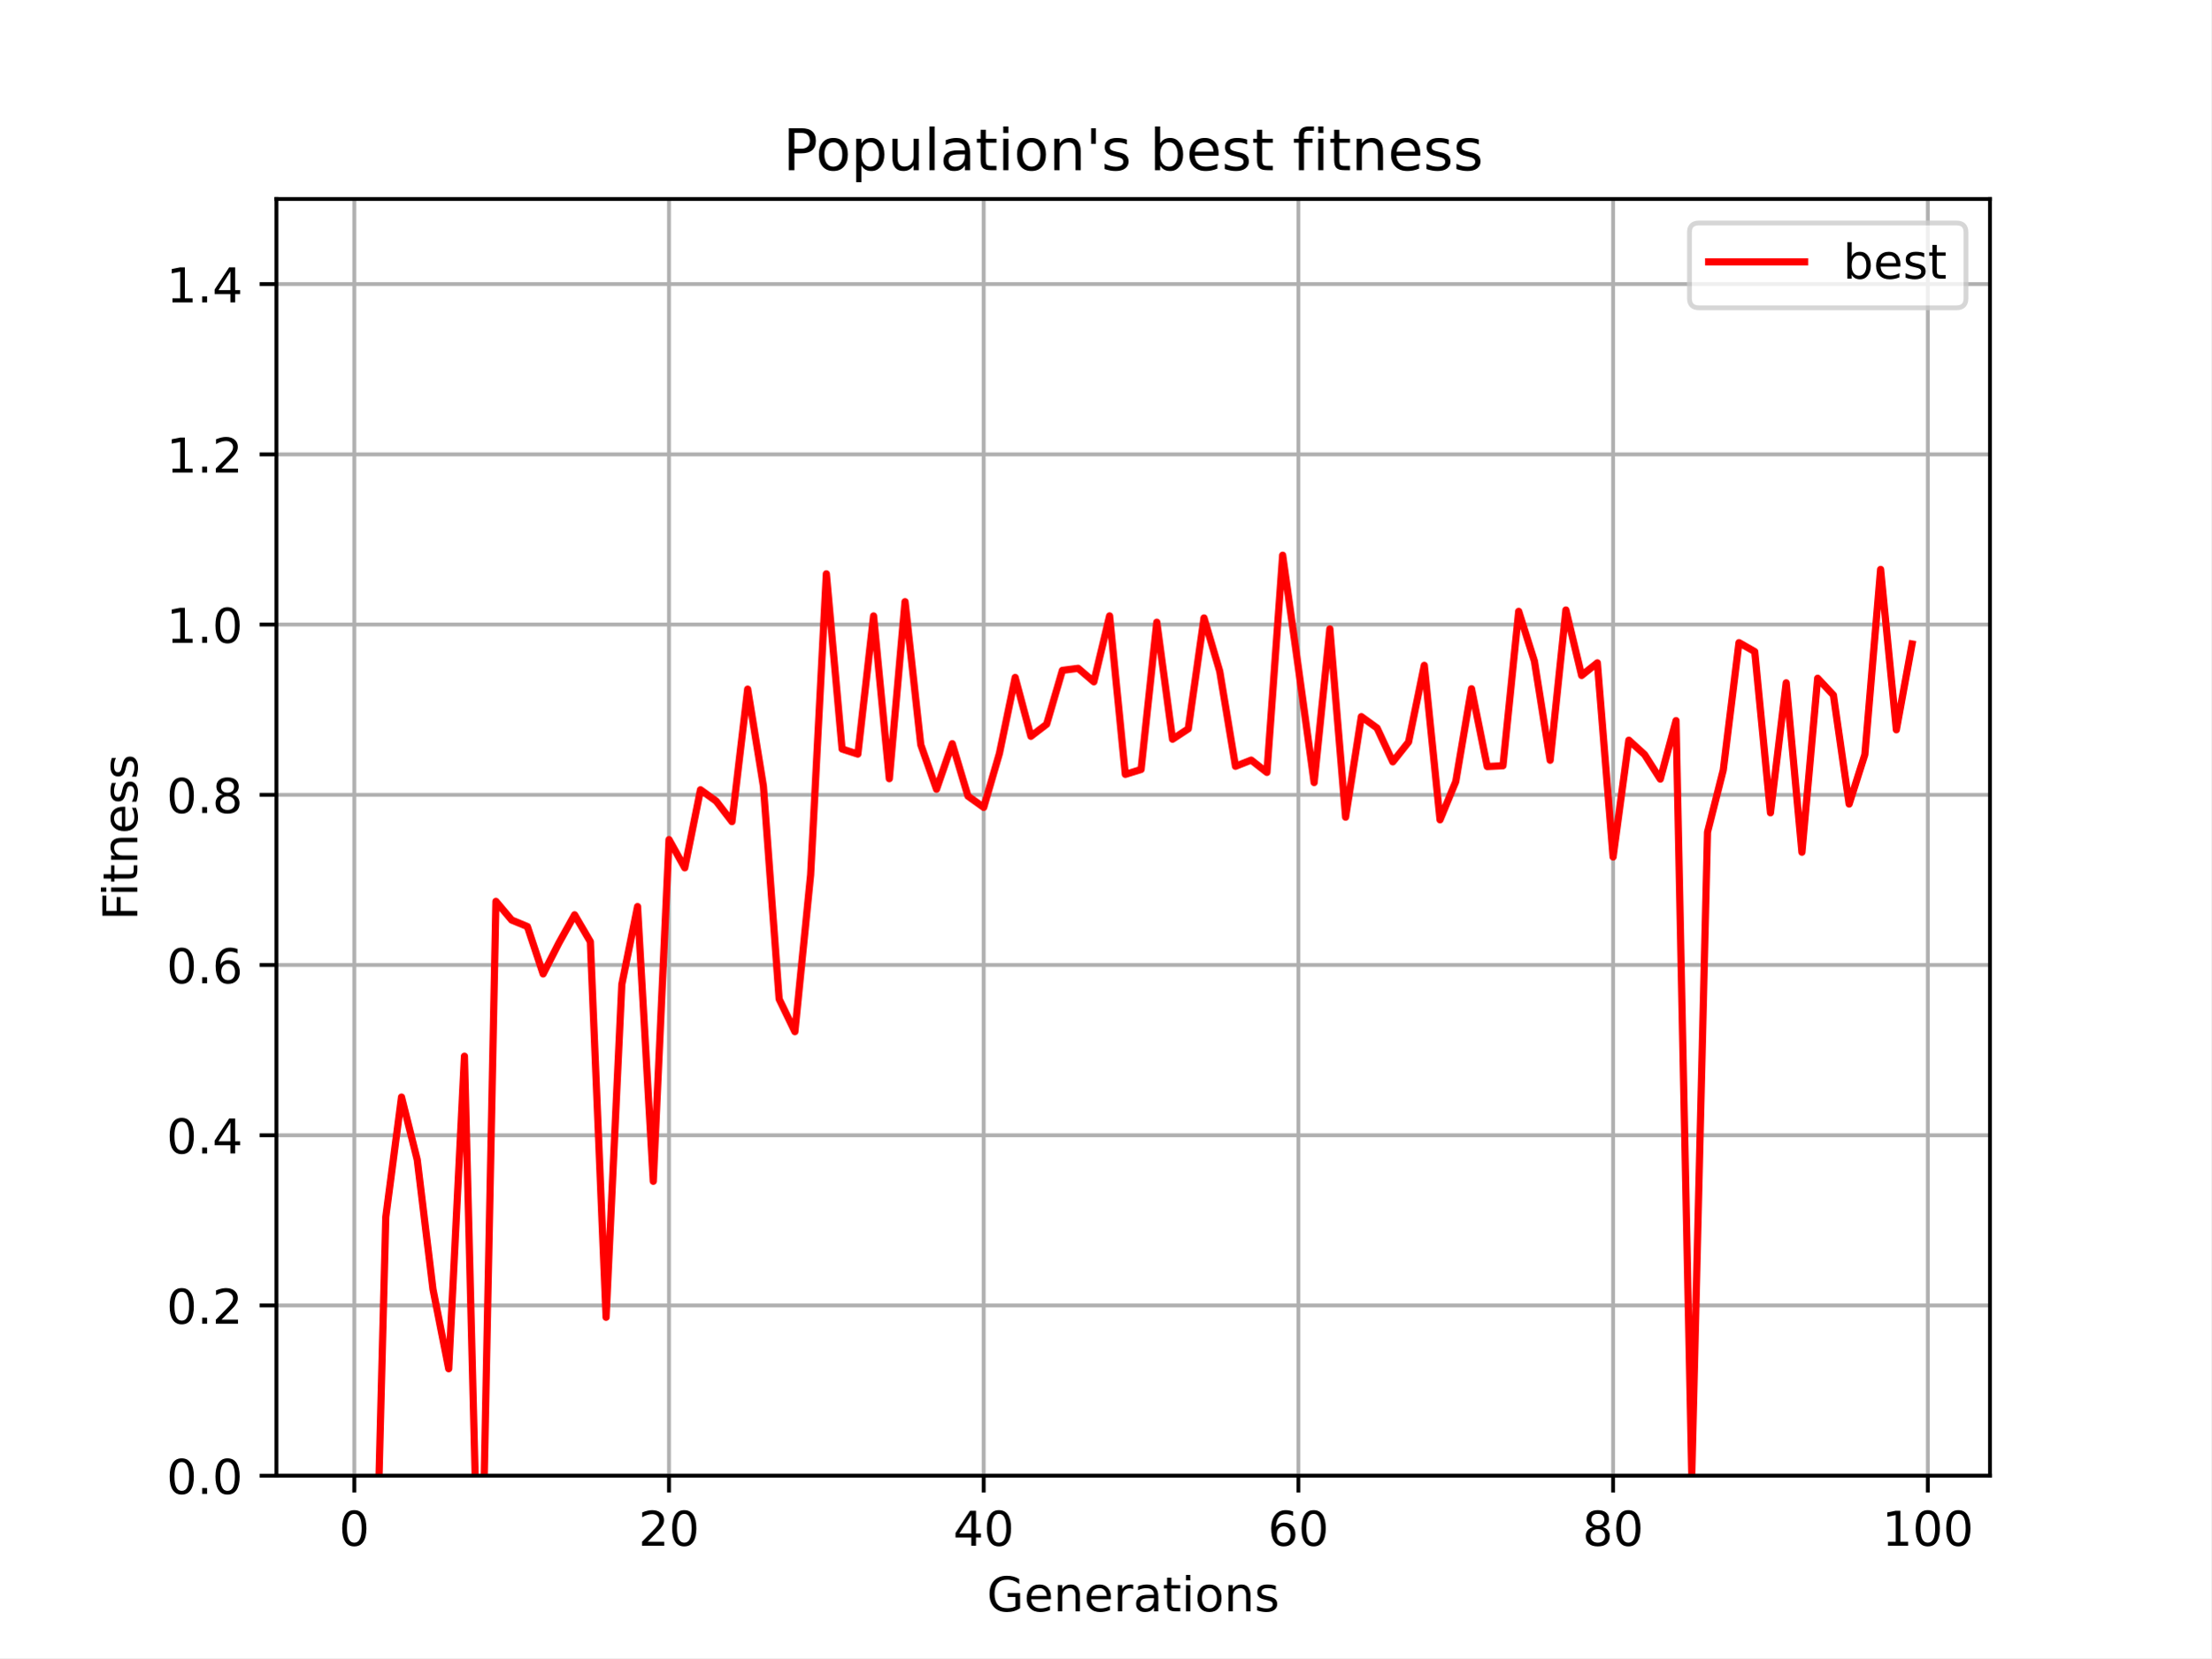
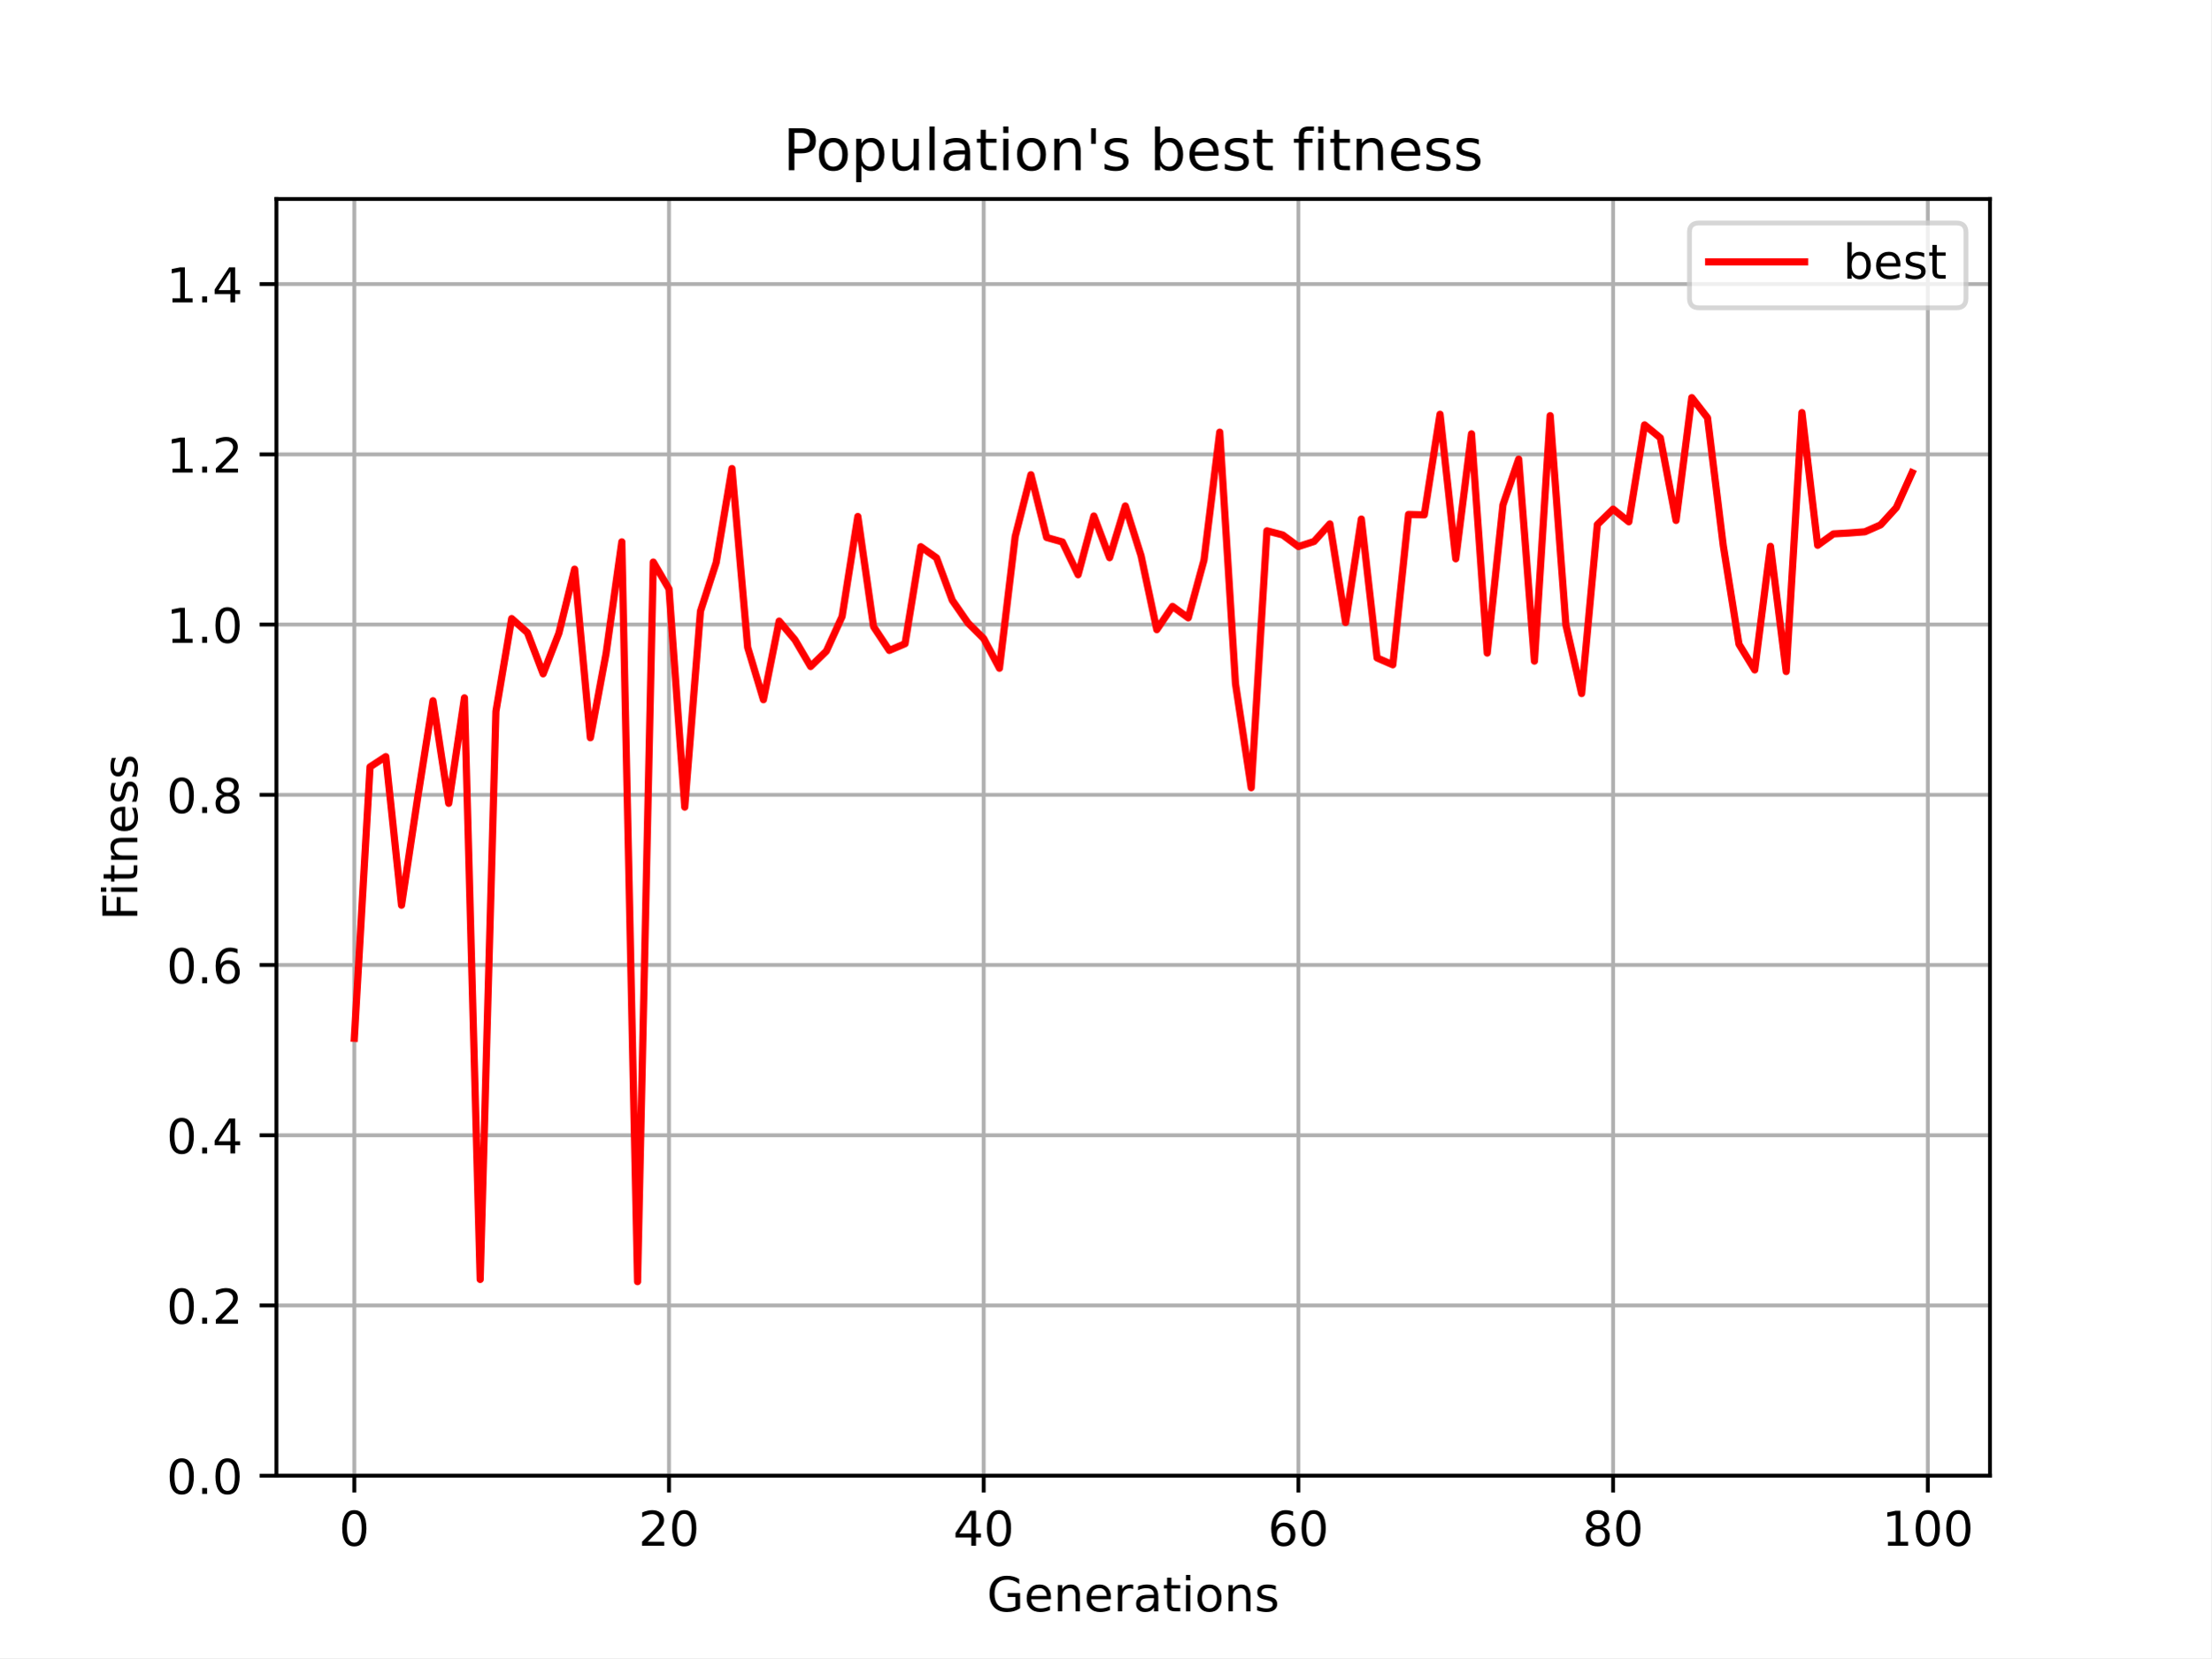
<svg xmlns="http://www.w3.org/2000/svg" xmlns:xlink="http://www.w3.org/1999/xlink" height="345.6pt" version="1.1" viewBox="0 0 460.8 345.6" width="460.8pt">
  <defs>
    <style type="text/css">*{stroke-linecap:butt;stroke-linejoin:round;}</style>
  </defs>
  <g id="figure_1">
    <g id="patch_1">
      <path d="M 0 345.6  L 460.8 345.6  L 460.8 0  L 0 0  z " style="fill:#ffffff;" />
    </g>
    <g id="axes_1">
      <g id="patch_2">
        <path d="M 57.6 307.584  L 414.72 307.584  L 414.72 41.472  L 57.6 41.472  z " style="fill:#ffffff;" />
      </g>
      <g id="matplotlib.axis_1">
        <g id="xtick_1">
          <g id="line2d_1">
-             <path clip-path="url(#pcc8237b733)" d="M 73.833 307.584  L 73.833 41.472  " style="fill:none;stroke:#b0b0b0;stroke-linecap:square;stroke-width:0.8;" />
+             <path clip-path="url(#pa964643d81)" d="M 73.833 307.584  L 73.833 41.472  " style="fill:none;stroke:#b0b0b0;stroke-linecap:square;stroke-width:0.8;" />
          </g>
          <g id="line2d_2">
            <defs>
-               <path d="M 0 0  L 0 3.5  " id="m12f00d78c9" style="stroke:#000000;stroke-width:0.8;" />
+               <path d="M 0 0  L 0 3.5  " id="m7df47093e1" style="stroke:#000000;stroke-width:0.8;" />
            </defs>
            <g>
-               <use style="stroke:#000000;stroke-width:0.8;" x="73.833" xlink:href="#m12f00d78c9" y="307.584" />
+               <use style="stroke:#000000;stroke-width:0.8;" x="73.833" xlink:href="#m7df47093e1" y="307.584" />
            </g>
          </g>
          <g id="text_1">
            <g transform="translate(70.65148 322.1824)scale(0.1 -0.1)">
              <defs>
                <path d="M 2034 4250  Q 1547 4250 1301 3770  Q 1056 3291 1056 2328  Q 1056 1369 1301 889  Q 1547 409 2034 409  Q 2525 409 2770 889  Q 3016 1369 3016 2328  Q 3016 3291 2770 3770  Q 2525 4250 2034 4250  z M 2034 4750  Q 2819 4750 3233 4129  Q 3647 3509 3647 2328  Q 3647 1150 3233 529  Q 2819 -91 2034 -91  Q 1250 -91 836 529  Q 422 1150 422 2328  Q 422 3509 836 4129  Q 1250 4750 2034 4750  z " id="DejaVuSans-30" transform="scale(0.015625)" />
              </defs>
              <use xlink:href="#DejaVuSans-30" />
            </g>
          </g>
        </g>
        <g id="xtick_2">
          <g id="line2d_3">
-             <path clip-path="url(#pcc8237b733)" d="M 139.42 307.584  L 139.42 41.472  " style="fill:none;stroke:#b0b0b0;stroke-linecap:square;stroke-width:0.8;" />
+             <path clip-path="url(#pa964643d81)" d="M 139.42 307.584  L 139.42 41.472  " style="fill:none;stroke:#b0b0b0;stroke-linecap:square;stroke-width:0.8;" />
          </g>
          <g id="line2d_4">
            <g>
-               <use style="stroke:#000000;stroke-width:0.8;" x="139.42" xlink:href="#m12f00d78c9" y="307.584" />
+               <use style="stroke:#000000;stroke-width:0.8;" x="139.42" xlink:href="#m7df47093e1" y="307.584" />
            </g>
          </g>
          <g id="text_2">
            <g transform="translate(133.057 322.1824)scale(0.1 -0.1)">
              <defs>
                <path d="M 1228 531  L 3431 531  L 3431 0  L 469 0  L 469 531  Q 828 903 1448 1529  Q 2069 2156 2228 2338  Q 2531 2678 2651 2914  Q 2772 3150 2772 3378  Q 2772 3750 2511 3984  Q 2250 4219 1831 4219  Q 1534 4219 1204 4116  Q 875 4013 500 3803  L 500 4441  Q 881 4594 1212 4672  Q 1544 4750 1819 4750  Q 2544 4750 2975 4387  Q 3406 4025 3406 3419  Q 3406 3131 3298 2873  Q 3191 2616 2906 2266  Q 2828 2175 2409 1742  Q 1991 1309 1228 531  z " id="DejaVuSans-32" transform="scale(0.015625)" />
              </defs>
              <use xlink:href="#DejaVuSans-32" />
              <use x="63.623" xlink:href="#DejaVuSans-30" />
            </g>
          </g>
        </g>
        <g id="xtick_3">
          <g id="line2d_5">
-             <path clip-path="url(#pcc8237b733)" d="M 205.006 307.584  L 205.006 41.472  " style="fill:none;stroke:#b0b0b0;stroke-linecap:square;stroke-width:0.8;" />
+             <path clip-path="url(#pa964643d81)" d="M 205.006 307.584  L 205.006 41.472  " style="fill:none;stroke:#b0b0b0;stroke-linecap:square;stroke-width:0.8;" />
          </g>
          <g id="line2d_6">
            <g>
-               <use style="stroke:#000000;stroke-width:0.8;" x="205.006" xlink:href="#m12f00d78c9" y="307.584" />
+               <use style="stroke:#000000;stroke-width:0.8;" x="205.006" xlink:href="#m7df47093e1" y="307.584" />
            </g>
          </g>
          <g id="text_3">
            <g transform="translate(198.6438 322.1824)scale(0.1 -0.1)">
              <defs>
                <path d="M 2419 4116  L 825 1625  L 2419 1625  L 2419 4116  z M 2253 4666  L 3047 4666  L 3047 1625  L 3713 1625  L 3713 1100  L 3047 1100  L 3047 0  L 2419 0  L 2419 1100  L 313 1100  L 313 1709  L 2253 4666  z " id="DejaVuSans-34" transform="scale(0.015625)" />
              </defs>
              <use xlink:href="#DejaVuSans-34" />
              <use x="63.623" xlink:href="#DejaVuSans-30" />
            </g>
          </g>
        </g>
        <g id="xtick_4">
          <g id="line2d_7">
-             <path clip-path="url(#pcc8237b733)" d="M 270.593 307.584  L 270.593 41.472  " style="fill:none;stroke:#b0b0b0;stroke-linecap:square;stroke-width:0.8;" />
+             <path clip-path="url(#pa964643d81)" d="M 270.593 307.584  L 270.593 41.472  " style="fill:none;stroke:#b0b0b0;stroke-linecap:square;stroke-width:0.8;" />
          </g>
          <g id="line2d_8">
            <g>
-               <use style="stroke:#000000;stroke-width:0.8;" x="270.593" xlink:href="#m12f00d78c9" y="307.584" />
+               <use style="stroke:#000000;stroke-width:0.8;" x="270.593" xlink:href="#m7df47093e1" y="307.584" />
            </g>
          </g>
          <g id="text_4">
            <g transform="translate(264.2306 322.1824)scale(0.1 -0.1)">
              <defs>
                <path d="M 2113 2584  Q 1688 2584 1439 2293  Q 1191 2003 1191 1497  Q 1191 994 1439 701  Q 1688 409 2113 409  Q 2538 409 2786 701  Q 3034 994 3034 1497  Q 3034 2003 2786 2293  Q 2538 2584 2113 2584  z M 3366 4563  L 3366 3988  Q 3128 4100 2886 4159  Q 2644 4219 2406 4219  Q 1781 4219 1451 3797  Q 1122 3375 1075 2522  Q 1259 2794 1537 2939  Q 1816 3084 2150 3084  Q 2853 3084 3261 2657  Q 3669 2231 3669 1497  Q 3669 778 3244 343  Q 2819 -91 2113 -91  Q 1303 -91 875 529  Q 447 1150 447 2328  Q 447 3434 972 4092  Q 1497 4750 2381 4750  Q 2619 4750 2861 4703  Q 3103 4656 3366 4563  z " id="DejaVuSans-36" transform="scale(0.015625)" />
              </defs>
              <use xlink:href="#DejaVuSans-36" />
              <use x="63.623" xlink:href="#DejaVuSans-30" />
            </g>
          </g>
        </g>
        <g id="xtick_5">
          <g id="line2d_9">
-             <path clip-path="url(#pcc8237b733)" d="M 336.18 307.584  L 336.18 41.472  " style="fill:none;stroke:#b0b0b0;stroke-linecap:square;stroke-width:0.8;" />
+             <path clip-path="url(#pa964643d81)" d="M 336.18 307.584  L 336.18 41.472  " style="fill:none;stroke:#b0b0b0;stroke-linecap:square;stroke-width:0.8;" />
          </g>
          <g id="line2d_10">
            <g>
-               <use style="stroke:#000000;stroke-width:0.8;" x="336.18" xlink:href="#m12f00d78c9" y="307.584" />
+               <use style="stroke:#000000;stroke-width:0.8;" x="336.18" xlink:href="#m7df47093e1" y="307.584" />
            </g>
          </g>
          <g id="text_5">
            <g transform="translate(329.8173 322.1824)scale(0.1 -0.1)">
              <defs>
                <path d="M 2034 2216  Q 1584 2216 1326 1975  Q 1069 1734 1069 1313  Q 1069 891 1326 650  Q 1584 409 2034 409  Q 2484 409 2743 651  Q 3003 894 3003 1313  Q 3003 1734 2745 1975  Q 2488 2216 2034 2216  z M 1403 2484  Q 997 2584 770 2862  Q 544 3141 544 3541  Q 544 4100 942 4425  Q 1341 4750 2034 4750  Q 2731 4750 3128 4425  Q 3525 4100 3525 3541  Q 3525 3141 3298 2862  Q 3072 2584 2669 2484  Q 3125 2378 3379 2068  Q 3634 1759 3634 1313  Q 3634 634 3220 271  Q 2806 -91 2034 -91  Q 1263 -91 848 271  Q 434 634 434 1313  Q 434 1759 690 2068  Q 947 2378 1403 2484  z M 1172 3481  Q 1172 3119 1398 2916  Q 1625 2713 2034 2713  Q 2441 2713 2670 2916  Q 2900 3119 2900 3481  Q 2900 3844 2670 4047  Q 2441 4250 2034 4250  Q 1625 4250 1398 4047  Q 1172 3844 1172 3481  z " id="DejaVuSans-38" transform="scale(0.015625)" />
              </defs>
              <use xlink:href="#DejaVuSans-38" />
              <use x="63.623" xlink:href="#DejaVuSans-30" />
            </g>
          </g>
        </g>
        <g id="xtick_6">
          <g id="line2d_11">
-             <path clip-path="url(#pcc8237b733)" d="M 401.767 307.584  L 401.767 41.472  " style="fill:none;stroke:#b0b0b0;stroke-linecap:square;stroke-width:0.8;" />
+             <path clip-path="url(#pa964643d81)" d="M 401.767 307.584  L 401.767 41.472  " style="fill:none;stroke:#b0b0b0;stroke-linecap:square;stroke-width:0.8;" />
          </g>
          <g id="line2d_12">
            <g>
-               <use style="stroke:#000000;stroke-width:0.8;" x="401.767" xlink:href="#m12f00d78c9" y="307.584" />
+               <use style="stroke:#000000;stroke-width:0.8;" x="401.767" xlink:href="#m7df47093e1" y="307.584" />
            </g>
          </g>
          <g id="text_6">
            <g transform="translate(392.2229 322.1824)scale(0.1 -0.1)">
              <defs>
                <path d="M 794 531  L 1825 531  L 1825 4091  L 703 3866  L 703 4441  L 1819 4666  L 2450 4666  L 2450 531  L 3481 531  L 3481 0  L 794 0  L 794 531  z " id="DejaVuSans-31" transform="scale(0.015625)" />
              </defs>
              <use xlink:href="#DejaVuSans-31" />
              <use x="63.623" xlink:href="#DejaVuSans-30" />
              <use x="127.246" xlink:href="#DejaVuSans-30" />
            </g>
          </g>
        </g>
        <g id="text_7">
          <g transform="translate(205.6623 335.8606)scale(0.1 -0.1)">
            <defs>
              <path d="M 3809 666  L 3809 1919  L 2778 1919  L 2778 2438  L 4434 2438  L 4434 434  Q 4069 175 3628 42  Q 3188 -91 2688 -91  Q 1594 -91 976 548  Q 359 1188 359 2328  Q 359 3472 976 4111  Q 1594 4750 2688 4750  Q 3144 4750 3555 4637  Q 3966 4525 4313 4306  L 4313 3634  Q 3963 3931 3569 4081  Q 3175 4231 2741 4231  Q 1884 4231 1454 3753  Q 1025 3275 1025 2328  Q 1025 1384 1454 906  Q 1884 428 2741 428  Q 3075 428 3337 486  Q 3600 544 3809 666  z " id="DejaVuSans-47" transform="scale(0.015625)" />
              <path d="M 3597 1894  L 3597 1613  L 953 1613  Q 991 1019 1311 708  Q 1631 397 2203 397  Q 2534 397 2845 478  Q 3156 559 3463 722  L 3463 178  Q 3153 47 2828 -22  Q 2503 -91 2169 -91  Q 1331 -91 842 396  Q 353 884 353 1716  Q 353 2575 817 3079  Q 1281 3584 2069 3584  Q 2775 3584 3186 3129  Q 3597 2675 3597 1894  z M 3022 2063  Q 3016 2534 2758 2815  Q 2500 3097 2075 3097  Q 1594 3097 1305 2825  Q 1016 2553 972 2059  L 3022 2063  z " id="DejaVuSans-65" transform="scale(0.015625)" />
              <path d="M 3513 2113  L 3513 0  L 2938 0  L 2938 2094  Q 2938 2591 2744 2837  Q 2550 3084 2163 3084  Q 1697 3084 1428 2787  Q 1159 2491 1159 1978  L 1159 0  L 581 0  L 581 3500  L 1159 3500  L 1159 2956  Q 1366 3272 1645 3428  Q 1925 3584 2291 3584  Q 2894 3584 3203 3211  Q 3513 2838 3513 2113  z " id="DejaVuSans-6e" transform="scale(0.015625)" />
              <path d="M 2631 2963  Q 2534 3019 2420 3045  Q 2306 3072 2169 3072  Q 1681 3072 1420 2755  Q 1159 2438 1159 1844  L 1159 0  L 581 0  L 581 3500  L 1159 3500  L 1159 2956  Q 1341 3275 1631 3429  Q 1922 3584 2338 3584  Q 2397 3584 2469 3576  Q 2541 3569 2628 3553  L 2631 2963  z " id="DejaVuSans-72" transform="scale(0.015625)" />
              <path d="M 2194 1759  Q 1497 1759 1228 1600  Q 959 1441 959 1056  Q 959 750 1161 570  Q 1363 391 1709 391  Q 2188 391 2477 730  Q 2766 1069 2766 1631  L 2766 1759  L 2194 1759  z M 3341 1997  L 3341 0  L 2766 0  L 2766 531  Q 2569 213 2275 61  Q 1981 -91 1556 -91  Q 1019 -91 701 211  Q 384 513 384 1019  Q 384 1609 779 1909  Q 1175 2209 1959 2209  L 2766 2209  L 2766 2266  Q 2766 2663 2505 2880  Q 2244 3097 1772 3097  Q 1472 3097 1187 3025  Q 903 2953 641 2809  L 641 3341  Q 956 3463 1253 3523  Q 1550 3584 1831 3584  Q 2591 3584 2966 3190  Q 3341 2797 3341 1997  z " id="DejaVuSans-61" transform="scale(0.015625)" />
              <path d="M 1172 4494  L 1172 3500  L 2356 3500  L 2356 3053  L 1172 3053  L 1172 1153  Q 1172 725 1289 603  Q 1406 481 1766 481  L 2356 481  L 2356 0  L 1766 0  Q 1100 0 847 248  Q 594 497 594 1153  L 594 3053  L 172 3053  L 172 3500  L 594 3500  L 594 4494  L 1172 4494  z " id="DejaVuSans-74" transform="scale(0.015625)" />
              <path d="M 603 3500  L 1178 3500  L 1178 0  L 603 0  L 603 3500  z M 603 4863  L 1178 4863  L 1178 4134  L 603 4134  L 603 4863  z " id="DejaVuSans-69" transform="scale(0.015625)" />
              <path d="M 1959 3097  Q 1497 3097 1228 2736  Q 959 2375 959 1747  Q 959 1119 1226 758  Q 1494 397 1959 397  Q 2419 397 2687 759  Q 2956 1122 2956 1747  Q 2956 2369 2687 2733  Q 2419 3097 1959 3097  z M 1959 3584  Q 2709 3584 3137 3096  Q 3566 2609 3566 1747  Q 3566 888 3137 398  Q 2709 -91 1959 -91  Q 1206 -91 779 398  Q 353 888 353 1747  Q 353 2609 779 3096  Q 1206 3584 1959 3584  z " id="DejaVuSans-6f" transform="scale(0.015625)" />
              <path d="M 2834 3397  L 2834 2853  Q 2591 2978 2328 3040  Q 2066 3103 1784 3103  Q 1356 3103 1142 2972  Q 928 2841 928 2578  Q 928 2378 1081 2264  Q 1234 2150 1697 2047  L 1894 2003  Q 2506 1872 2764 1633  Q 3022 1394 3022 966  Q 3022 478 2636 193  Q 2250 -91 1575 -91  Q 1294 -91 989 -36  Q 684 19 347 128  L 347 722  Q 666 556 975 473  Q 1284 391 1588 391  Q 1994 391 2212 530  Q 2431 669 2431 922  Q 2431 1156 2273 1281  Q 2116 1406 1581 1522  L 1381 1569  Q 847 1681 609 1914  Q 372 2147 372 2553  Q 372 3047 722 3315  Q 1072 3584 1716 3584  Q 2034 3584 2315 3537  Q 2597 3491 2834 3397  z " id="DejaVuSans-73" transform="scale(0.015625)" />
            </defs>
            <use xlink:href="#DejaVuSans-47" />
            <use x="77.49" xlink:href="#DejaVuSans-65" />
            <use x="139.014" xlink:href="#DejaVuSans-6e" />
            <use x="202.393" xlink:href="#DejaVuSans-65" />
            <use x="263.916" xlink:href="#DejaVuSans-72" />
            <use x="305.029" xlink:href="#DejaVuSans-61" />
            <use x="366.309" xlink:href="#DejaVuSans-74" />
            <use x="405.518" xlink:href="#DejaVuSans-69" />
            <use x="433.301" xlink:href="#DejaVuSans-6f" />
            <use x="494.482" xlink:href="#DejaVuSans-6e" />
            <use x="557.861" xlink:href="#DejaVuSans-73" />
          </g>
        </g>
      </g>
      <g id="matplotlib.axis_2">
        <g id="ytick_1">
          <g id="line2d_13">
-             <path clip-path="url(#pcc8237b733)" d="M 57.6 307.584  L 414.72 307.584  " style="fill:none;stroke:#b0b0b0;stroke-linecap:square;stroke-width:0.8;" />
+             <path clip-path="url(#pa964643d81)" d="M 57.6 307.584  L 414.72 307.584  " style="fill:none;stroke:#b0b0b0;stroke-linecap:square;stroke-width:0.8;" />
          </g>
          <g id="line2d_14">
            <defs>
-               <path d="M 0 0  L -3.5 0  " id="me71f4c1f71" style="stroke:#000000;stroke-width:0.8;" />
+               <path d="M 0 0  L -3.5 0  " id="m3788411a38" style="stroke:#000000;stroke-width:0.8;" />
            </defs>
            <g>
-               <use style="stroke:#000000;stroke-width:0.8;" x="57.6" xlink:href="#me71f4c1f71" y="307.584" />
+               <use style="stroke:#000000;stroke-width:0.8;" x="57.6" xlink:href="#m3788411a38" y="307.584" />
            </g>
          </g>
          <g id="text_8">
            <g transform="translate(34.69687 311.3832)scale(0.1 -0.1)">
              <defs>
                <path d="M 684 794  L 1344 794  L 1344 0  L 684 0  L 684 794  z " id="DejaVuSans-2e" transform="scale(0.015625)" />
              </defs>
              <use xlink:href="#DejaVuSans-30" />
              <use x="63.623" xlink:href="#DejaVuSans-2e" />
              <use x="95.41" xlink:href="#DejaVuSans-30" />
            </g>
          </g>
        </g>
        <g id="ytick_2">
          <g id="line2d_15">
-             <path clip-path="url(#pcc8237b733)" d="M 57.6 272.102  L 414.72 272.102  " style="fill:none;stroke:#b0b0b0;stroke-linecap:square;stroke-width:0.8;" />
+             <path clip-path="url(#pa964643d81)" d="M 57.6 272.102  L 414.72 272.102  " style="fill:none;stroke:#b0b0b0;stroke-linecap:square;stroke-width:0.8;" />
          </g>
          <g id="line2d_16">
            <g>
-               <use style="stroke:#000000;stroke-width:0.8;" x="57.6" xlink:href="#me71f4c1f71" y="272.102" />
+               <use style="stroke:#000000;stroke-width:0.8;" x="57.6" xlink:href="#m3788411a38" y="272.102" />
            </g>
          </g>
          <g id="text_9">
            <g transform="translate(34.69687 275.9016)scale(0.1 -0.1)">
              <use xlink:href="#DejaVuSans-30" />
              <use x="63.623" xlink:href="#DejaVuSans-2e" />
              <use x="95.41" xlink:href="#DejaVuSans-32" />
            </g>
          </g>
        </g>
        <g id="ytick_3">
          <g id="line2d_17">
-             <path clip-path="url(#pcc8237b733)" d="M 57.6 236.621  L 414.72 236.621  " style="fill:none;stroke:#b0b0b0;stroke-linecap:square;stroke-width:0.8;" />
+             <path clip-path="url(#pa964643d81)" d="M 57.6 236.621  L 414.72 236.621  " style="fill:none;stroke:#b0b0b0;stroke-linecap:square;stroke-width:0.8;" />
          </g>
          <g id="line2d_18">
            <g>
-               <use style="stroke:#000000;stroke-width:0.8;" x="57.6" xlink:href="#me71f4c1f71" y="236.621" />
+               <use style="stroke:#000000;stroke-width:0.8;" x="57.6" xlink:href="#m3788411a38" y="236.621" />
            </g>
          </g>
          <g id="text_10">
            <g transform="translate(34.69687 240.42)scale(0.1 -0.1)">
              <use xlink:href="#DejaVuSans-30" />
              <use x="63.623" xlink:href="#DejaVuSans-2e" />
              <use x="95.41" xlink:href="#DejaVuSans-34" />
            </g>
          </g>
        </g>
        <g id="ytick_4">
          <g id="line2d_19">
-             <path clip-path="url(#pcc8237b733)" d="M 57.6 201.139  L 414.72 201.139  " style="fill:none;stroke:#b0b0b0;stroke-linecap:square;stroke-width:0.8;" />
+             <path clip-path="url(#pa964643d81)" d="M 57.6 201.139  L 414.72 201.139  " style="fill:none;stroke:#b0b0b0;stroke-linecap:square;stroke-width:0.8;" />
          </g>
          <g id="line2d_20">
            <g>
-               <use style="stroke:#000000;stroke-width:0.8;" x="57.6" xlink:href="#me71f4c1f71" y="201.139" />
+               <use style="stroke:#000000;stroke-width:0.8;" x="57.6" xlink:href="#m3788411a38" y="201.139" />
            </g>
          </g>
          <g id="text_11">
            <g transform="translate(34.69687 204.9384)scale(0.1 -0.1)">
              <use xlink:href="#DejaVuSans-30" />
              <use x="63.623" xlink:href="#DejaVuSans-2e" />
              <use x="95.41" xlink:href="#DejaVuSans-36" />
            </g>
          </g>
        </g>
        <g id="ytick_5">
          <g id="line2d_21">
-             <path clip-path="url(#pcc8237b733)" d="M 57.6 165.658  L 414.72 165.658  " style="fill:none;stroke:#b0b0b0;stroke-linecap:square;stroke-width:0.8;" />
+             <path clip-path="url(#pa964643d81)" d="M 57.6 165.658  L 414.72 165.658  " style="fill:none;stroke:#b0b0b0;stroke-linecap:square;stroke-width:0.8;" />
          </g>
          <g id="line2d_22">
            <g>
-               <use style="stroke:#000000;stroke-width:0.8;" x="57.6" xlink:href="#me71f4c1f71" y="165.658" />
+               <use style="stroke:#000000;stroke-width:0.8;" x="57.6" xlink:href="#m3788411a38" y="165.658" />
            </g>
          </g>
          <g id="text_12">
            <g transform="translate(34.69687 169.4568)scale(0.1 -0.1)">
              <use xlink:href="#DejaVuSans-30" />
              <use x="63.623" xlink:href="#DejaVuSans-2e" />
              <use x="95.41" xlink:href="#DejaVuSans-38" />
            </g>
          </g>
        </g>
        <g id="ytick_6">
          <g id="line2d_23">
-             <path clip-path="url(#pcc8237b733)" d="M 57.6 130.176  L 414.72 130.176  " style="fill:none;stroke:#b0b0b0;stroke-linecap:square;stroke-width:0.8;" />
+             <path clip-path="url(#pa964643d81)" d="M 57.6 130.176  L 414.72 130.176  " style="fill:none;stroke:#b0b0b0;stroke-linecap:square;stroke-width:0.8;" />
          </g>
          <g id="line2d_24">
            <g>
-               <use style="stroke:#000000;stroke-width:0.8;" x="57.6" xlink:href="#me71f4c1f71" y="130.176" />
+               <use style="stroke:#000000;stroke-width:0.8;" x="57.6" xlink:href="#m3788411a38" y="130.176" />
            </g>
          </g>
          <g id="text_13">
            <g transform="translate(34.69687 133.9752)scale(0.1 -0.1)">
              <use xlink:href="#DejaVuSans-31" />
              <use x="63.623" xlink:href="#DejaVuSans-2e" />
              <use x="95.41" xlink:href="#DejaVuSans-30" />
            </g>
          </g>
        </g>
        <g id="ytick_7">
          <g id="line2d_25">
-             <path clip-path="url(#pcc8237b733)" d="M 57.6 94.694  L 414.72 94.694  " style="fill:none;stroke:#b0b0b0;stroke-linecap:square;stroke-width:0.8;" />
+             <path clip-path="url(#pa964643d81)" d="M 57.6 94.694  L 414.72 94.694  " style="fill:none;stroke:#b0b0b0;stroke-linecap:square;stroke-width:0.8;" />
          </g>
          <g id="line2d_26">
            <g>
-               <use style="stroke:#000000;stroke-width:0.8;" x="57.6" xlink:href="#me71f4c1f71" y="94.694" />
+               <use style="stroke:#000000;stroke-width:0.8;" x="57.6" xlink:href="#m3788411a38" y="94.694" />
            </g>
          </g>
          <g id="text_14">
            <g transform="translate(34.69687 98.49362)scale(0.1 -0.1)">
              <use xlink:href="#DejaVuSans-31" />
              <use x="63.623" xlink:href="#DejaVuSans-2e" />
              <use x="95.41" xlink:href="#DejaVuSans-32" />
            </g>
          </g>
        </g>
        <g id="ytick_8">
          <g id="line2d_27">
-             <path clip-path="url(#pcc8237b733)" d="M 57.6 59.213  L 414.72 59.213  " style="fill:none;stroke:#b0b0b0;stroke-linecap:square;stroke-width:0.8;" />
+             <path clip-path="url(#pa964643d81)" d="M 57.6 59.213  L 414.72 59.213  " style="fill:none;stroke:#b0b0b0;stroke-linecap:square;stroke-width:0.8;" />
          </g>
          <g id="line2d_28">
            <g>
-               <use style="stroke:#000000;stroke-width:0.8;" x="57.6" xlink:href="#me71f4c1f71" y="59.213" />
+               <use style="stroke:#000000;stroke-width:0.8;" x="57.6" xlink:href="#m3788411a38" y="59.213" />
            </g>
          </g>
          <g id="text_15">
            <g transform="translate(34.69687 63.01202)scale(0.1 -0.1)">
              <use xlink:href="#DejaVuSans-31" />
              <use x="63.623" xlink:href="#DejaVuSans-2e" />
              <use x="95.41" xlink:href="#DejaVuSans-34" />
            </g>
          </g>
        </g>
        <g id="text_16">
          <g transform="translate(28.61719 191.8452)rotate(-90)scale(0.1 -0.1)">
            <defs>
              <path d="M 628 4666  L 3309 4666  L 3309 4134  L 1259 4134  L 1259 2759  L 3109 2759  L 3109 2228  L 1259 2228  L 1259 0  L 628 0  L 628 4666  z " id="DejaVuSans-46" transform="scale(0.015625)" />
            </defs>
            <use xlink:href="#DejaVuSans-46" />
            <use x="50.27" xlink:href="#DejaVuSans-69" />
            <use x="78.053" xlink:href="#DejaVuSans-74" />
            <use x="117.262" xlink:href="#DejaVuSans-6e" />
            <use x="180.641" xlink:href="#DejaVuSans-65" />
            <use x="242.164" xlink:href="#DejaVuSans-73" />
            <use x="294.264" xlink:href="#DejaVuSans-73" />
          </g>
        </g>
      </g>
      <g id="line2d_29">
-         <path clip-path="url(#pcc8237b733)" d="M 73.833 326.699  L 75.061 346.6  M 77.976 346.6  L 80.391 253.676  L 83.671 228.666  L 86.95 241.755  L 90.229 268.731  L 93.509 285.294  L 96.788 220.142  L 100.006 346.6  M 100.116 346.6  L 103.347 187.874  L 106.626 191.765  L 109.905 193.118  L 113.185 202.997  L 116.464 196.561  L 119.743 190.674  L 123.023 196.268  L 126.302 274.567  L 129.581 205.193  L 132.861 188.956  L 136.14 246.219  L 139.42 175.003  L 142.699 180.887  L 145.978 164.611  L 149.258 166.985  L 152.537 171.252  L 155.816 143.632  L 159.096 163.881  L 162.375 208.242  L 165.654 215.036  L 168.934 182.35  L 172.213 119.597  L 175.492 156.115  L 178.772 157.175  L 182.051 128.377  L 185.33 162.307  L 188.61 125.406  L 191.889 155.225  L 195.168 164.5  L 198.448 155.007  L 201.727 165.938  L 205.006 168.284  L 208.286 157.013  L 211.565 141.201  L 214.844 153.467  L 218.124 150.949  L 221.403 139.725  L 224.682 139.295  L 227.962 142.107  L 231.241 128.368  L 234.52 161.4  L 237.8 160.389  L 241.079 129.687  L 244.358 154.073  L 247.638 151.912  L 250.917 128.796  L 254.196 139.92  L 257.476 159.715  L 260.755 158.43  L 264.034 160.994  L 267.314 115.723  L 270.593 139.237  L 273.872 163.108  L 277.152 131.078  L 280.431 170.326  L 283.71 149.366  L 286.99 151.744  L 290.269 158.795  L 293.548 154.662  L 296.828 138.672  L 300.107 170.874  L 303.386 162.909  L 306.666 143.549  L 309.945 159.769  L 313.224 159.601  L 316.504 127.42  L 319.783 137.816  L 323.062 158.46  L 326.342 127.139  L 329.621 140.787  L 332.9 138.155  L 336.18 178.619  L 339.459 154.281  L 342.739 157.269  L 346.018 162.394  L 349.297 150.196  L 352.577 307.472  L 355.856 173.439  L 359.135 160.507  L 362.415 133.942  L 365.694 135.812  L 368.973 169.408  L 372.253 142.318  L 375.532 177.629  L 378.811 141.368  L 382.091 144.877  L 385.37 167.585  L 388.649 157.263  L 391.929 118.685  L 395.208 152.111  L 398.487 134.226  " style="fill:none;stroke:#ff0000;stroke-linecap:square;stroke-width:1.5;" />
+         <path clip-path="url(#pa964643d81)" d="M 73.833 216.418  L 77.112 159.841  L 80.391 157.701  L 83.671 188.672  L 86.95 166.836  L 90.229 146.053  L 93.509 167.442  L 96.788 145.452  L 100.067 266.68  L 103.347 148.266  L 106.626 128.927  L 109.905 131.853  L 113.185 140.441  L 116.464 131.981  L 119.743 118.627  L 123.023 153.768  L 126.302 136.196  L 129.581 112.933  L 132.861 267.136  L 136.14 117.152  L 139.42 122.769  L 142.699 168.223  L 145.978 127.387  L 149.258 117.221  L 152.537 97.655  L 155.816 134.938  L 159.096 145.837  L 162.375 129.455  L 165.654 133.337  L 168.934 138.917  L 172.213 135.715  L 175.492 128.495  L 178.772 107.651  L 182.051 130.619  L 185.33 135.562  L 188.61 134.17  L 191.889 113.945  L 195.168 116.267  L 198.448 125.104  L 201.727 129.837  L 205.006 133.099  L 208.286 139.28  L 211.565 111.853  L 214.844 98.941  L 218.124 112.023  L 221.403 112.952  L 224.682 119.783  L 227.962 107.547  L 231.241 116.238  L 234.52 105.458  L 237.8 115.83  L 241.079 131.24  L 244.358 126.389  L 247.638 128.775  L 250.917 116.729  L 254.196 90.073  L 257.476 142.464  L 260.755 164.189  L 264.034 110.639  L 267.314 111.491  L 270.593 113.913  L 273.872 112.847  L 277.152 109.194  L 280.431 129.751  L 283.71 108.183  L 286.99 137.134  L 290.269 138.558  L 293.548 107.217  L 296.828 107.306  L 300.107 86.339  L 303.386 116.462  L 306.666 90.417  L 309.945 136.117  L 313.224 105.239  L 316.504 95.697  L 319.783 137.795  L 323.062 86.632  L 326.342 130.243  L 329.621 144.554  L 332.9 109.327  L 336.18 106.115  L 339.459 108.747  L 342.739 88.555  L 346.018 91.255  L 349.297 108.474  L 352.577 82.87  L 355.856 87.079  L 359.135 113.711  L 362.415 134.278  L 365.694 139.629  L 368.973 113.869  L 372.253 139.968  L 375.532 85.987  L 378.811 113.646  L 382.091 111.277  L 385.37 111.09  L 388.649 110.839  L 391.929 109.393  L 395.208 105.79  L 398.487 98.519  " style="fill:none;stroke:#ff0000;stroke-linecap:square;stroke-width:1.5;" />
      </g>
      <g id="patch_3">
        <path d="M 57.6 307.584  L 57.6 41.472  " style="fill:none;stroke:#000000;stroke-linecap:square;stroke-linejoin:miter;stroke-width:0.8;" />
      </g>
      <g id="patch_4">
        <path d="M 414.72 307.584  L 414.72 41.472  " style="fill:none;stroke:#000000;stroke-linecap:square;stroke-linejoin:miter;stroke-width:0.8;" />
      </g>
      <g id="patch_5">
        <path d="M 57.6 307.584  L 414.72 307.584  " style="fill:none;stroke:#000000;stroke-linecap:square;stroke-linejoin:miter;stroke-width:0.8;" />
      </g>
      <g id="patch_6">
        <path d="M 57.6 41.472  L 414.72 41.472  " style="fill:none;stroke:#000000;stroke-linecap:square;stroke-linejoin:miter;stroke-width:0.8;" />
      </g>
      <g id="text_17">
        <g transform="translate(163.1962 35.472)scale(0.12 -0.12)">
          <defs>
            <path d="M 1259 4147  L 1259 2394  L 2053 2394  Q 2494 2394 2734 2622  Q 2975 2850 2975 3272  Q 2975 3691 2734 3919  Q 2494 4147 2053 4147  L 1259 4147  z M 628 4666  L 2053 4666  Q 2838 4666 3239 4311  Q 3641 3956 3641 3272  Q 3641 2581 3239 2228  Q 2838 1875 2053 1875  L 1259 1875  L 1259 0  L 628 0  L 628 4666  z " id="DejaVuSans-50" transform="scale(0.015625)" />
            <path d="M 1159 525  L 1159 -1331  L 581 -1331  L 581 3500  L 1159 3500  L 1159 2969  Q 1341 3281 1617 3432  Q 1894 3584 2278 3584  Q 2916 3584 3314 3078  Q 3713 2572 3713 1747  Q 3713 922 3314 415  Q 2916 -91 2278 -91  Q 1894 -91 1617 61  Q 1341 213 1159 525  z M 3116 1747  Q 3116 2381 2855 2742  Q 2594 3103 2138 3103  Q 1681 3103 1420 2742  Q 1159 2381 1159 1747  Q 1159 1113 1420 752  Q 1681 391 2138 391  Q 2594 391 2855 752  Q 3116 1113 3116 1747  z " id="DejaVuSans-70" transform="scale(0.015625)" />
            <path d="M 544 1381  L 544 3500  L 1119 3500  L 1119 1403  Q 1119 906 1312 657  Q 1506 409 1894 409  Q 2359 409 2629 706  Q 2900 1003 2900 1516  L 2900 3500  L 3475 3500  L 3475 0  L 2900 0  L 2900 538  Q 2691 219 2414 64  Q 2138 -91 1772 -91  Q 1169 -91 856 284  Q 544 659 544 1381  z M 1991 3584  L 1991 3584  z " id="DejaVuSans-75" transform="scale(0.015625)" />
            <path d="M 603 4863  L 1178 4863  L 1178 0  L 603 0  L 603 4863  z " id="DejaVuSans-6c" transform="scale(0.015625)" />
            <path d="M 1147 4666  L 1147 2931  L 616 2931  L 616 4666  L 1147 4666  z " id="DejaVuSans-27" transform="scale(0.015625)" />
            <path id="DejaVuSans-20" transform="scale(0.015625)" />
            <path d="M 3116 1747  Q 3116 2381 2855 2742  Q 2594 3103 2138 3103  Q 1681 3103 1420 2742  Q 1159 2381 1159 1747  Q 1159 1113 1420 752  Q 1681 391 2138 391  Q 2594 391 2855 752  Q 3116 1113 3116 1747  z M 1159 2969  Q 1341 3281 1617 3432  Q 1894 3584 2278 3584  Q 2916 3584 3314 3078  Q 3713 2572 3713 1747  Q 3713 922 3314 415  Q 2916 -91 2278 -91  Q 1894 -91 1617 61  Q 1341 213 1159 525  L 1159 0  L 581 0  L 581 4863  L 1159 4863  L 1159 2969  z " id="DejaVuSans-62" transform="scale(0.015625)" />
            <path d="M 2375 4863  L 2375 4384  L 1825 4384  Q 1516 4384 1395 4259  Q 1275 4134 1275 3809  L 1275 3500  L 2222 3500  L 2222 3053  L 1275 3053  L 1275 0  L 697 0  L 697 3053  L 147 3053  L 147 3500  L 697 3500  L 697 3744  Q 697 4328 969 4595  Q 1241 4863 1831 4863  L 2375 4863  z " id="DejaVuSans-66" transform="scale(0.015625)" />
          </defs>
          <use xlink:href="#DejaVuSans-50" />
          <use x="56.678" xlink:href="#DejaVuSans-6f" />
          <use x="117.859" xlink:href="#DejaVuSans-70" />
          <use x="181.336" xlink:href="#DejaVuSans-75" />
          <use x="244.715" xlink:href="#DejaVuSans-6c" />
          <use x="272.498" xlink:href="#DejaVuSans-61" />
          <use x="333.777" xlink:href="#DejaVuSans-74" />
          <use x="372.986" xlink:href="#DejaVuSans-69" />
          <use x="400.77" xlink:href="#DejaVuSans-6f" />
          <use x="461.951" xlink:href="#DejaVuSans-6e" />
          <use x="525.33" xlink:href="#DejaVuSans-27" />
          <use x="552.82" xlink:href="#DejaVuSans-73" />
          <use x="604.92" xlink:href="#DejaVuSans-20" />
          <use x="636.707" xlink:href="#DejaVuSans-62" />
          <use x="700.184" xlink:href="#DejaVuSans-65" />
          <use x="761.707" xlink:href="#DejaVuSans-73" />
          <use x="813.807" xlink:href="#DejaVuSans-74" />
          <use x="853.016" xlink:href="#DejaVuSans-20" />
          <use x="884.803" xlink:href="#DejaVuSans-66" />
          <use x="920.008" xlink:href="#DejaVuSans-69" />
          <use x="947.791" xlink:href="#DejaVuSans-74" />
          <use x="987" xlink:href="#DejaVuSans-6e" />
          <use x="1050.379" xlink:href="#DejaVuSans-65" />
          <use x="1111.902" xlink:href="#DejaVuSans-73" />
          <use x="1164.002" xlink:href="#DejaVuSans-73" />
        </g>
      </g>
      <g id="legend_1">
        <g id="patch_7">
          <path d="M 354.089 64.15  L 407.72 64.15  Q 409.72 64.15 409.72 62.15  L 409.72 48.472  Q 409.72 46.472 407.72 46.472  L 354.089 46.472  Q 352.089 46.472 352.089 48.472  L 352.089 62.15  Q 352.089 64.15 354.089 64.15  z " style="fill:#ffffff;opacity:0.8;stroke:#cccccc;stroke-linejoin:miter;" />
        </g>
        <g id="line2d_30">
          <path d="M 356.089 54.57  L 376.089 54.57  " style="fill:none;stroke:#ff0000;stroke-linecap:square;stroke-width:1.5;" />
        </g>
        <g id="line2d_31" />
        <g id="text_18">
          <g transform="translate(384.0888 58.07044)scale(0.1 -0.1)">
            <use xlink:href="#DejaVuSans-62" />
            <use x="63.477" xlink:href="#DejaVuSans-65" />
            <use x="125" xlink:href="#DejaVuSans-73" />
            <use x="177.1" xlink:href="#DejaVuSans-74" />
          </g>
        </g>
      </g>
    </g>
  </g>
  <defs>
-     <clipPath id="pcc8237b733">
+     <clipPath id="pa964643d81">
      <rect height="266.112" width="357.12" x="57.6" y="41.472" />
    </clipPath>
  </defs>
</svg>
